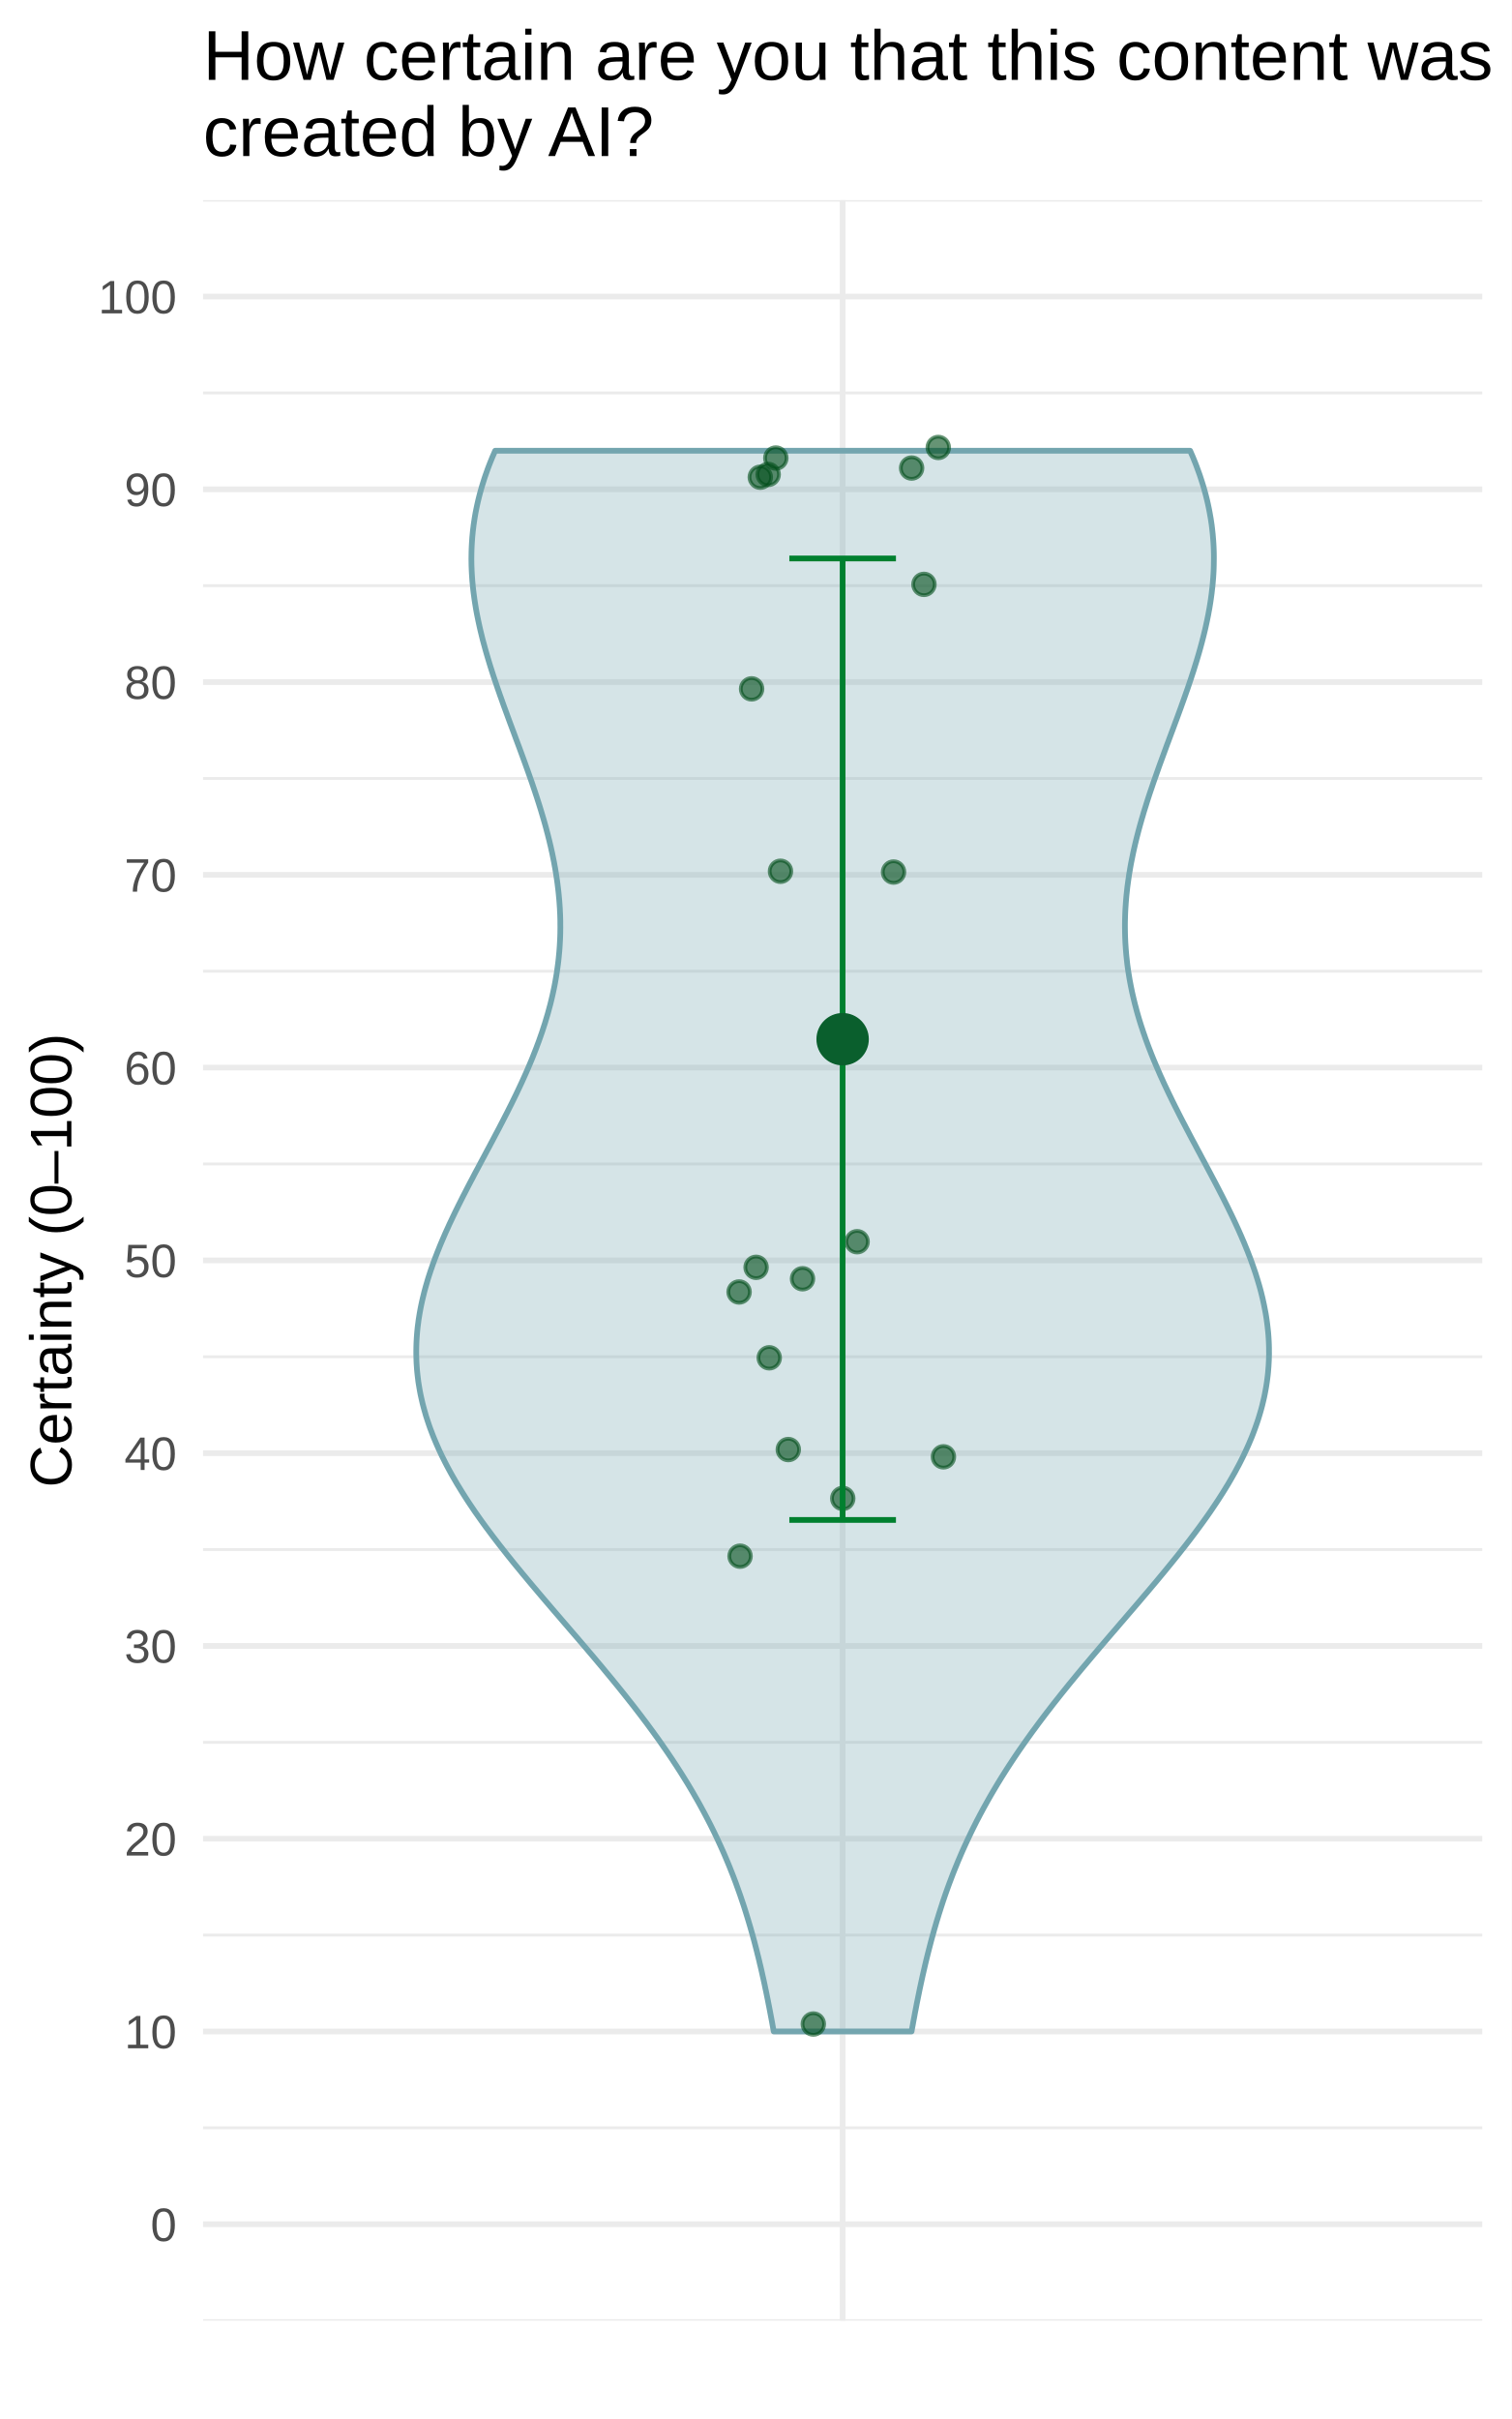
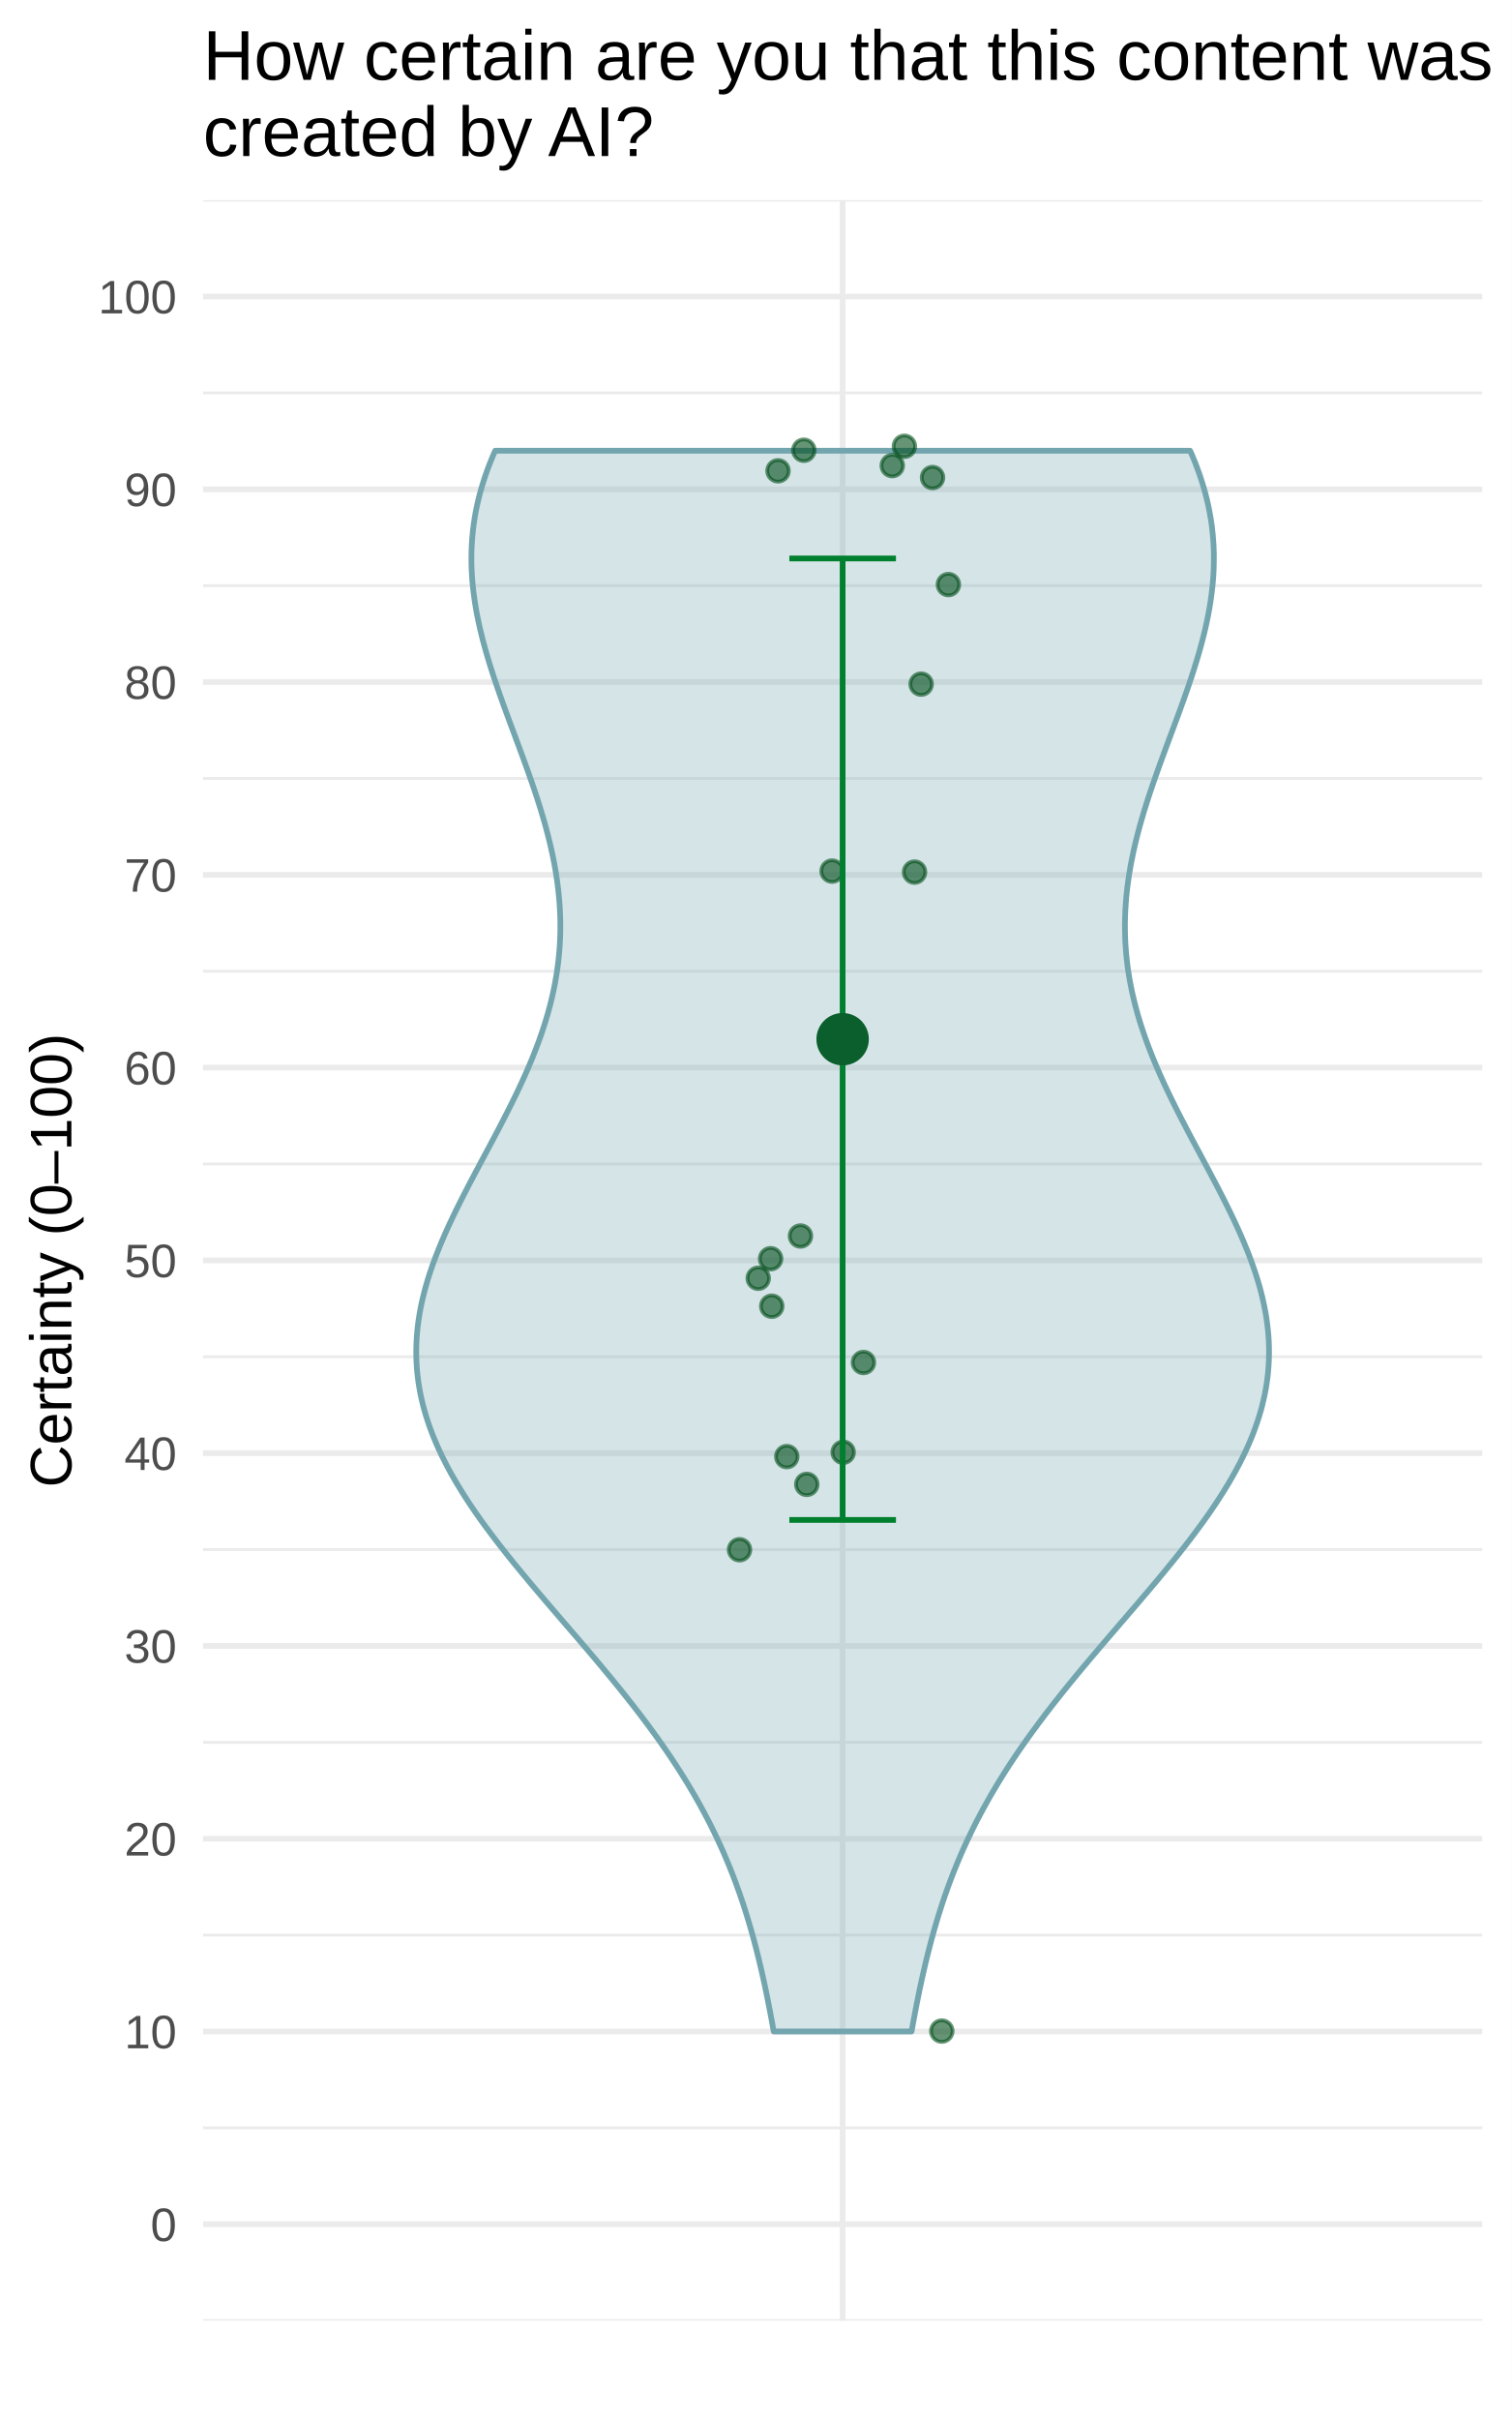
<svg xmlns="http://www.w3.org/2000/svg" width="360.00pt" height="576.00pt" viewBox="0 0 360.00 576.00">
  <g class="svglite">
    <defs>
      <style type="text/css">
    .svglite line, .svglite polyline, .svglite polygon, .svglite path, .svglite rect, .svglite circle {
      fill: none;
      stroke: #000000;
      stroke-linecap: round;
      stroke-linejoin: round;
      stroke-miterlimit: 10.00;
    }
    .svglite text {
      white-space: pre;
    }
    .svglite g.glyphgroup path {
      fill: inherit;
      stroke: none;
    }
  </style>
    </defs>
    <rect width="100%" height="100%" style="stroke: none; fill: #FFFFFF;" />
    <defs>
      <clipPath id="cpMC4wMHwzNjAuMDB8MC4wMHw1NzYuMDA=">
        <rect x="0.00" y="0.00" width="360.00" height="576.00" />
      </clipPath>
    </defs>
    <g clip-path="url(#cpMC4wMHwzNjAuMDB8MC4wMHw1NzYuMDA=)">
      <rect x="0" y="0.00" width="360.00" height="576.00" style="stroke-width: 1.36; stroke: none; fill: #FFFFFF;" />
    </g>
    <defs>
      <clipPath id="cpNDguMzZ8MzUzLjAzfDQ3LjY2fDU1Mi41Nw==">
        <rect x="48.36" y="47.66" width="304.67" height="504.91" />
      </clipPath>
    </defs>
    <g clip-path="url(#cpNDguMzZ8MzUzLjAzfDQ3LjY2fDU1Mi41Nw==)">
      <polyline points="48.36,552.57 353.03,552.57 " style="stroke-width: 0.68; stroke: #EBEBEB; stroke-linecap: butt;" />
      <polyline points="48.36,506.67 353.03,506.67 " style="stroke-width: 0.68; stroke: #EBEBEB; stroke-linecap: butt;" />
      <polyline points="48.36,460.77 353.03,460.77 " style="stroke-width: 0.68; stroke: #EBEBEB; stroke-linecap: butt;" />
      <polyline points="48.36,414.87 353.03,414.87 " style="stroke-width: 0.68; stroke: #EBEBEB; stroke-linecap: butt;" />
      <polyline points="48.36,368.97 353.03,368.97 " style="stroke-width: 0.68; stroke: #EBEBEB; stroke-linecap: butt;" />
      <polyline points="48.36,323.07 353.03,323.07 " style="stroke-width: 0.68; stroke: #EBEBEB; stroke-linecap: butt;" />
      <polyline points="48.36,277.16 353.03,277.16 " style="stroke-width: 0.68; stroke: #EBEBEB; stroke-linecap: butt;" />
      <polyline points="48.36,231.26 353.03,231.26 " style="stroke-width: 0.68; stroke: #EBEBEB; stroke-linecap: butt;" />
      <polyline points="48.36,185.36 353.03,185.36 " style="stroke-width: 0.68; stroke: #EBEBEB; stroke-linecap: butt;" />
      <polyline points="48.36,139.46 353.03,139.46 " style="stroke-width: 0.68; stroke: #EBEBEB; stroke-linecap: butt;" />
      <polyline points="48.36,93.56 353.03,93.56 " style="stroke-width: 0.68; stroke: #EBEBEB; stroke-linecap: butt;" />
      <polyline points="48.36,47.66 353.03,47.66 " style="stroke-width: 0.68; stroke: #EBEBEB; stroke-linecap: butt;" />
      <polyline points="48.36,529.62 353.03,529.62 " style="stroke-width: 1.36; stroke: #EBEBEB; stroke-linecap: butt;" />
      <polyline points="48.36,483.72 353.03,483.72 " style="stroke-width: 1.36; stroke: #EBEBEB; stroke-linecap: butt;" />
      <polyline points="48.36,437.82 353.03,437.82 " style="stroke-width: 1.36; stroke: #EBEBEB; stroke-linecap: butt;" />
      <polyline points="48.36,391.92 353.03,391.92 " style="stroke-width: 1.36; stroke: #EBEBEB; stroke-linecap: butt;" />
      <polyline points="48.36,346.02 353.03,346.02 " style="stroke-width: 1.36; stroke: #EBEBEB; stroke-linecap: butt;" />
      <polyline points="48.36,300.12 353.03,300.12 " style="stroke-width: 1.36; stroke: #EBEBEB; stroke-linecap: butt;" />
      <polyline points="48.36,254.21 353.03,254.21 " style="stroke-width: 1.36; stroke: #EBEBEB; stroke-linecap: butt;" />
      <polyline points="48.36,208.31 353.03,208.31 " style="stroke-width: 1.36; stroke: #EBEBEB; stroke-linecap: butt;" />
      <polyline points="48.36,162.41 353.03,162.41 " style="stroke-width: 1.36; stroke: #EBEBEB; stroke-linecap: butt;" />
      <polyline points="48.36,116.51 353.03,116.51 " style="stroke-width: 1.36; stroke: #EBEBEB; stroke-linecap: butt;" />
      <polyline points="48.36,70.61 353.03,70.61 " style="stroke-width: 1.36; stroke: #EBEBEB; stroke-linecap: butt;" />
      <polyline points="200.69,552.57 200.69,47.66 " style="stroke-width: 1.36; stroke: #EBEBEB; stroke-linecap: butt;" />
      <polygon points="184.28,483.72 184.14,482.98 184.01,482.25 183.88,481.51 183.74,480.77 183.60,480.04 183.46,479.30 183.32,478.56 183.18,477.83 183.03,477.09 182.89,476.35 182.74,475.62 182.59,474.88 182.44,474.14 182.28,473.41 182.13,472.67 181.97,471.93 181.81,471.20 181.64,470.46 181.48,469.73 181.31,468.99 181.14,468.25 180.96,467.52 180.79,466.78 180.61,466.04 180.42,465.31 180.24,464.57 180.05,463.83 179.86,463.10 179.67,462.36 179.47,461.62 179.27,460.89 179.06,460.15 178.85,459.41 178.64,458.68 178.42,457.94 178.20,457.20 177.98,456.47 177.75,455.73 177.52,454.99 177.29,454.26 177.05,453.52 176.80,452.78 176.55,452.05 176.30,451.31 176.04,450.57 175.78,449.84 175.51,449.10 175.25,448.36 174.97,447.63 174.69,446.89 174.40,446.15 174.11,445.42 173.82,444.68 173.52,443.95 173.21,443.21 172.90,442.47 172.59,441.74 172.27,441.00 171.94,440.26 171.61,439.53 171.27,438.79 170.93,438.05 170.58,437.32 170.23,436.58 169.87,435.84 169.51,435.11 169.14,434.37 168.76,433.63 168.38,432.90 167.99,432.16 167.60,431.42 167.20,430.69 166.80,429.95 166.39,429.21 165.98,428.48 165.55,427.74 165.13,427.00 164.70,426.27 164.26,425.53 163.82,424.79 163.37,424.06 162.91,423.32 162.45,422.58 161.99,421.85 161.51,421.11 161.04,420.37 160.55,419.64 160.07,418.90 159.57,418.16 159.08,417.43 158.57,416.69 158.06,415.96 157.55,415.22 157.03,414.48 156.51,413.75 155.97,413.01 155.44,412.27 154.90,411.54 154.36,410.80 153.81,410.06 153.25,409.33 152.70,408.59 152.13,407.85 151.57,407.12 151.00,406.38 150.42,405.64 149.84,404.91 149.26,404.17 148.67,403.43 148.08,402.70 147.49,401.96 146.89,401.22 146.29,400.49 145.69,399.75 145.08,399.01 144.47,398.28 143.86,397.54 143.25,396.80 142.63,396.07 142.01,395.33 141.39,394.59 140.77,393.86 140.14,393.12 139.52,392.38 138.89,391.65 138.26,390.91 137.63,390.17 137.00,389.44 136.36,388.70 135.73,387.97 135.10,387.23 134.46,386.49 133.83,385.76 133.20,385.02 132.56,384.28 131.93,383.55 131.30,382.81 130.67,382.07 130.04,381.34 129.41,380.60 128.78,379.86 128.16,379.13 127.54,378.39 126.91,377.65 126.30,376.92 125.68,376.18 125.07,375.44 124.45,374.71 123.85,373.97 123.24,373.23 122.64,372.50 122.04,371.76 121.45,371.02 120.86,370.29 120.28,369.55 119.70,368.81 119.12,368.08 118.55,367.34 117.98,366.60 117.42,365.87 116.87,365.13 116.32,364.39 115.77,363.66 115.23,362.92 114.70,362.19 114.18,361.45 113.66,360.71 113.14,359.98 112.64,359.24 112.14,358.50 111.65,357.77 111.17,357.03 110.69,356.29 110.23,355.56 109.77,354.82 109.32,354.08 108.87,353.35 108.44,352.61 108.01,351.87 107.59,351.14 107.18,350.40 106.78,349.66 106.39,348.93 106.01,348.19 105.64,347.45 105.27,346.72 104.92,345.98 104.57,345.24 104.25,344.51 103.92,343.77 103.61,343.03 103.30,342.30 103.01,341.56 102.73,340.82 102.45,340.09 102.19,339.35 101.94,338.61 101.70,337.88 101.46,337.14 101.25,336.40 101.04,335.67 100.84,334.93 100.74,334.54 100.65,334.20 100.48,333.46 100.31,332.72 100.15,331.99 100.01,331.25 99.88,330.51 99.76,329.78 99.64,329.04 99.55,328.30 99.46,327.57 99.38,326.83 99.31,326.09 99.26,325.36 99.21,324.62 99.18,323.88 99.16,323.15 99.14,322.41 99.14,321.67 99.15,320.94 99.17,320.20 99.20,319.46 99.24,318.73 99.29,317.99 99.35,317.25 99.42,316.52 99.50,315.78 99.60,315.04 99.69,314.31 99.81,313.57 99.93,312.83 100.06,312.10 100.20,311.36 100.35,310.62 100.51,309.89 100.68,309.15 100.86,308.42 101.04,307.68 101.24,306.94 101.44,306.21 101.66,305.47 101.87,304.73 102.10,304.00 102.34,303.26 102.58,302.52 102.84,301.79 103.09,301.05 103.36,300.31 103.63,299.58 103.92,298.84 104.20,298.10 104.50,297.37 104.79,296.63 105.10,295.89 105.26,295.52 105.41,295.16 105.73,294.42 106.05,293.68 106.38,292.95 106.72,292.21 107.05,291.47 107.40,290.74 107.75,290.00 108.10,289.26 108.45,288.53 108.82,287.79 109.18,287.05 109.55,286.32 109.92,285.58 110.29,284.84 110.67,284.11 111.05,283.37 111.43,282.63 111.81,281.90 112.20,281.16 112.59,280.43 112.97,279.69 113.36,278.95 113.76,278.22 114.15,277.48 114.54,276.74 114.93,276.01 115.33,275.27 115.72,274.53 116.11,273.80 116.51,273.06 116.90,272.32 117.29,271.59 117.68,270.85 118.07,270.11 118.46,269.38 118.85,268.64 119.23,267.90 119.61,267.17 119.99,266.43 120.37,265.69 120.75,264.96 121.12,264.22 121.49,263.48 121.86,262.75 122.22,262.01 122.58,261.27 122.94,260.54 123.29,259.80 123.64,259.06 123.98,258.33 124.33,257.59 124.66,256.85 124.99,256.12 125.32,255.38 125.64,254.64 125.96,253.91 126.27,253.17 126.58,252.44 126.88,251.70 127.17,250.96 127.46,250.23 127.75,249.49 128.02,248.75 128.30,248.02 128.56,247.28 128.82,246.54 129.08,245.81 129.32,245.07 129.56,244.33 129.80,243.60 130.02,242.86 130.24,242.12 130.46,241.39 130.66,240.65 130.86,239.91 131.06,239.18 131.24,238.44 131.42,237.70 131.59,236.97 131.75,236.23 131.91,235.49 132.06,234.76 132.20,234.02 132.33,233.28 132.46,232.55 132.58,231.81 132.69,231.07 132.79,230.34 132.89,229.60 132.98,228.86 133.06,228.13 133.13,227.39 133.20,226.66 133.26,225.92 133.31,225.18 133.35,224.45 133.39,223.71 133.42,222.97 133.44,222.24 133.45,221.50 133.46,220.76 133.45,220.03 133.45,219.29 133.43,218.55 133.41,217.82 133.37,217.08 133.34,216.34 133.29,215.61 133.24,214.87 133.18,214.13 133.11,213.40 133.04,212.66 132.96,211.92 132.87,211.19 132.78,210.45 132.68,209.71 132.57,208.98 132.46,208.24 132.34,207.50 132.22,206.77 132.08,206.03 131.95,205.29 131.80,204.56 131.65,203.82 131.50,203.08 131.33,202.35 131.17,201.61 130.99,200.87 130.82,200.14 130.63,199.40 130.45,198.67 130.25,197.93 130.06,197.19 129.86,196.46 129.65,195.72 129.44,194.98 129.22,194.25 129.00,193.51 128.78,192.77 128.55,192.04 128.32,191.30 128.08,190.56 127.85,189.83 127.60,189.09 127.36,188.35 127.11,187.62 126.86,186.88 126.61,186.14 126.35,185.41 126.09,184.67 125.83,183.93 125.57,183.20 125.30,182.46 125.04,181.72 124.77,180.99 124.50,180.25 124.23,179.51 123.96,178.78 123.69,178.04 123.41,177.30 123.14,176.57 122.86,175.83 122.59,175.09 122.32,174.36 122.04,173.62 121.77,172.89 121.49,172.15 121.22,171.41 120.95,170.68 120.68,169.94 120.41,169.20 120.14,168.47 119.87,167.73 119.61,166.99 119.35,166.26 119.08,165.52 118.83,164.78 118.57,164.05 118.32,163.31 118.07,162.57 117.82,161.84 117.57,161.10 117.33,160.36 117.10,159.63 116.86,158.89 116.63,158.15 116.41,157.42 116.19,156.68 115.97,155.94 115.76,155.21 115.55,154.47 115.35,153.73 115.15,153.00 114.95,152.26 114.77,151.52 114.59,150.79 114.41,150.05 114.24,149.31 114.08,148.58 113.92,147.84 113.77,147.10 113.62,146.37 113.48,145.63 113.35,144.90 113.23,144.16 113.11,143.42 113.00,142.69 112.90,141.95 112.80,141.21 112.71,140.48 112.63,139.74 112.56,139.00 112.49,138.27 112.44,137.53 112.39,136.79 112.35,136.06 112.32,135.32 112.29,134.58 112.28,133.85 112.27,133.11 112.28,132.37 112.29,131.64 112.31,130.90 112.34,130.16 112.38,129.43 112.43,128.69 112.48,127.95 112.55,127.22 112.62,126.48 112.71,125.74 112.72,125.69 112.80,125.01 112.91,124.27 113.02,123.53 113.14,122.80 113.27,122.06 113.42,121.32 113.57,120.59 113.73,119.85 113.90,119.11 114.08,118.38 114.27,117.64 114.47,116.91 114.68,116.17 114.90,115.43 115.13,114.70 115.36,113.96 115.61,113.22 115.87,112.49 116.13,111.75 116.41,111.01 116.69,110.28 116.99,109.54 117.29,108.80 117.61,108.07 117.93,107.33 283.46,107.33 283.78,108.07 284.10,108.80 284.40,109.54 284.70,110.28 284.98,111.01 285.25,111.75 285.52,112.49 285.78,113.22 286.02,113.96 286.26,114.70 286.49,115.43 286.71,116.17 286.92,116.91 287.12,117.64 287.31,118.38 287.49,119.11 287.66,119.85 287.82,120.59 287.97,121.32 288.11,122.06 288.24,122.80 288.37,123.53 288.48,124.27 288.59,125.01 288.67,125.69 288.68,125.74 288.76,126.48 288.84,127.22 288.90,127.95 288.96,128.69 289.01,129.43 289.05,130.16 289.08,130.90 289.10,131.64 289.11,132.37 289.11,133.11 289.10,133.85 289.09,134.58 289.07,135.32 289.04,136.06 289.00,136.79 288.95,137.53 288.89,138.27 288.83,139.00 288.76,139.74 288.67,140.48 288.59,141.21 288.49,141.95 288.39,142.69 288.28,143.42 288.16,144.16 288.04,144.90 287.90,145.63 287.77,146.37 287.62,147.10 287.47,147.84 287.31,148.58 287.15,149.31 286.98,150.05 286.80,150.79 286.62,151.52 286.43,152.26 286.24,153.00 286.04,153.73 285.84,154.47 285.63,155.21 285.42,155.94 285.20,156.68 284.98,157.42 284.75,158.15 284.52,158.89 284.29,159.63 284.05,160.36 283.81,161.10 283.57,161.84 283.32,162.57 283.07,163.31 282.82,164.05 282.56,164.78 282.30,165.52 282.04,166.26 281.78,166.99 281.51,167.73 281.25,168.47 280.98,169.20 280.71,169.94 280.44,170.68 280.17,171.41 279.89,172.15 279.62,172.89 279.35,173.62 279.07,174.36 278.80,175.09 278.52,175.83 278.25,176.57 277.97,177.30 277.70,178.04 277.43,178.78 277.16,179.51 276.89,180.25 276.62,180.99 276.35,181.72 276.08,182.46 275.82,183.20 275.56,183.93 275.30,184.67 275.04,185.41 274.78,186.14 274.53,186.88 274.28,187.62 274.03,188.35 273.78,189.09 273.54,189.83 273.30,190.56 273.07,191.30 272.84,192.04 272.61,192.77 272.38,193.51 272.17,194.25 271.95,194.98 271.74,195.72 271.53,196.46 271.33,197.19 271.13,197.93 270.94,198.67 270.75,199.40 270.57,200.14 270.39,200.87 270.22,201.61 270.05,202.35 269.89,203.08 269.74,203.82 269.59,204.56 269.44,205.29 269.30,206.03 269.17,206.77 269.05,207.50 268.92,208.24 268.82,208.98 268.71,209.71 268.61,210.45 268.51,211.19 268.43,211.92 268.35,212.66 268.27,213.40 268.21,214.13 268.15,214.87 268.10,215.61 268.05,216.34 268.01,217.08 267.98,217.82 267.96,218.55 267.94,219.29 267.93,220.03 267.93,220.76 267.94,221.50 267.95,222.24 267.97,222.97 268.00,223.71 268.03,224.45 268.08,225.18 268.13,225.92 268.19,226.66 268.25,227.39 268.33,228.13 268.41,228.86 268.49,229.60 268.59,230.34 268.69,231.07 268.81,231.81 268.93,232.55 269.05,233.28 269.19,234.02 269.33,234.76 269.48,235.49 269.63,236.23 269.80,236.97 269.97,237.70 270.15,238.44 270.33,239.18 270.53,239.91 270.72,240.65 270.93,241.39 271.14,242.12 271.36,242.86 271.59,243.60 271.82,244.33 272.07,245.07 272.31,245.81 272.57,246.54 272.82,247.28 273.09,248.02 273.36,248.75 273.64,249.49 273.93,250.23 274.21,250.96 274.51,251.70 274.81,252.44 275.12,253.17 275.43,253.91 275.75,254.64 276.07,255.38 276.39,256.12 276.73,256.85 277.06,257.59 277.40,258.33 277.75,259.06 278.10,259.80 278.45,260.54 278.81,261.27 279.16,262.01 279.53,262.75 279.89,263.48 280.27,264.22 280.64,264.96 281.01,265.69 281.39,266.43 281.77,267.17 282.16,267.90 282.54,268.64 282.93,269.38 283.31,270.11 283.70,270.85 284.09,271.59 284.49,272.32 284.88,273.06 285.27,273.80 285.67,274.53 286.06,275.27 286.45,276.01 286.85,276.74 287.24,277.48 287.63,278.22 288.02,278.95 288.41,279.69 288.80,280.43 289.19,281.16 289.58,281.90 289.96,282.63 290.34,283.37 290.72,284.11 291.10,284.84 291.47,285.58 291.84,286.32 292.21,287.05 292.57,287.79 292.93,288.53 293.29,289.26 293.64,290.00 293.99,290.74 294.33,291.47 294.67,292.21 295.01,292.95 295.33,293.68 295.66,294.42 295.97,295.16 296.13,295.52 296.29,295.89 296.59,296.63 296.89,297.37 297.19,298.10 297.47,298.84 297.76,299.58 298.03,300.31 298.29,301.05 298.55,301.79 298.80,302.52 299.05,303.26 299.28,304.00 299.51,304.73 299.73,305.47 299.95,306.21 300.15,306.94 300.35,307.68 300.53,308.42 300.71,309.15 300.87,309.89 301.03,310.62 301.18,311.36 301.32,312.10 301.46,312.83 301.58,313.57 301.69,314.31 301.79,315.04 301.88,315.78 301.96,316.52 302.04,317.25 302.10,317.99 302.15,318.73 302.19,319.46 302.22,320.20 302.24,320.94 302.24,321.67 302.25,322.41 302.23,323.15 302.21,323.88 302.17,324.62 302.13,325.36 302.07,326.09 302.01,326.83 301.93,327.57 301.84,328.30 301.74,329.04 301.63,329.78 301.51,330.51 301.37,331.25 301.23,331.99 301.08,332.72 300.91,333.46 300.73,334.20 300.65,334.54 300.55,334.93 300.35,335.67 300.14,336.40 299.92,337.14 299.69,337.88 299.45,338.61 299.19,339.35 298.93,340.09 298.66,340.82 298.38,341.56 298.09,342.30 297.78,343.03 297.47,343.77 297.14,344.51 296.81,345.24 296.46,345.98 296.11,346.72 295.75,347.45 295.38,348.19 295.00,348.93 294.60,349.66 294.21,350.40 293.79,351.14 293.38,351.87 292.95,352.61 292.52,353.35 292.07,354.08 291.62,354.82 291.16,355.56 290.69,356.29 290.22,357.03 289.73,357.77 289.24,358.50 288.74,359.24 288.24,359.98 287.73,360.71 287.21,361.45 286.68,362.19 286.15,362.92 285.61,363.66 285.07,364.39 284.52,365.13 283.96,365.87 283.41,366.60 282.84,367.34 282.27,368.08 281.69,368.81 281.11,369.55 280.53,370.29 279.94,371.02 279.34,371.76 278.74,372.50 278.14,373.23 277.54,373.97 276.93,374.71 276.32,375.44 275.71,376.18 275.09,376.92 274.47,377.65 273.85,378.39 273.23,379.13 272.60,379.86 271.97,380.60 271.35,381.34 270.72,382.07 270.09,382.81 269.45,383.55 268.82,384.28 268.19,385.02 267.56,385.76 266.92,386.49 266.29,387.23 265.66,387.97 265.02,388.70 264.39,389.44 263.76,390.17 263.13,390.91 262.50,391.65 261.87,392.38 261.25,393.12 260.62,393.86 260.00,394.59 259.38,395.33 258.76,396.07 258.14,396.80 257.52,397.54 256.91,398.28 256.30,399.01 255.70,399.75 255.09,400.49 254.49,401.22 253.90,401.96 253.30,402.70 252.71,403.43 252.13,404.17 251.54,404.91 250.96,405.64 250.39,406.38 249.82,407.12 249.25,407.85 248.69,408.59 248.13,409.33 247.58,410.06 247.03,410.80 246.49,411.54 245.94,412.27 245.41,413.01 244.88,413.75 244.36,414.48 243.84,415.22 243.32,415.96 242.81,416.69 242.31,417.43 241.81,418.16 241.32,418.90 240.83,419.64 240.35,420.37 239.87,421.11 239.40,421.85 238.94,422.58 238.47,423.32 238.02,424.06 237.57,424.79 237.13,425.53 236.69,426.27 236.26,427.00 235.83,427.74 235.41,428.48 235.00,429.21 234.59,429.95 234.18,430.69 233.79,431.42 233.39,432.16 233.01,432.90 232.62,433.63 232.25,434.37 231.88,435.11 231.52,435.84 231.16,436.58 230.81,437.32 230.46,438.05 230.12,438.79 229.78,439.53 229.45,440.26 229.12,441.00 228.80,441.74 228.49,442.47 228.17,443.21 227.87,443.95 227.57,444.68 227.27,445.42 226.98,446.15 226.70,446.89 226.42,447.63 226.14,448.36 225.87,449.10 225.60,449.84 225.34,450.57 225.08,451.31 224.83,452.05 224.58,452.78 224.34,453.52 224.10,454.26 223.87,454.99 223.63,455.73 223.41,456.47 223.18,457.20 222.96,457.94 222.75,458.68 222.53,459.41 222.33,460.15 222.12,460.89 221.92,461.62 221.72,462.36 221.53,463.10 221.34,463.83 221.15,464.57 220.96,465.31 220.78,466.04 220.60,466.78 220.42,467.52 220.25,468.25 220.08,468.99 219.91,469.73 219.74,470.46 219.58,471.20 219.42,471.93 219.26,472.67 219.10,473.41 218.95,474.14 218.80,474.88 218.65,475.62 218.50,476.35 218.35,477.09 218.21,477.83 218.07,478.56 217.92,479.30 217.79,480.04 217.65,480.77 217.51,481.51 217.38,482.25 217.24,482.98 217.11,483.72 184.28,483.72 " style="stroke-width: 1.36; stroke: #73A5AF; stroke-linecap: butt; fill: #73A5AF; fill-opacity: 0.30;" />
-       <circle cx="181.08" cy="113.63" r="2.58" style="stroke-width: 0.90; stroke: #004D1A; stroke-opacity: 0.60; fill: #004D1A; fill-opacity: 0.60;" />
-       <circle cx="193.71" cy="481.95" r="2.58" style="stroke-width: 0.90; stroke: #004D1A; stroke-opacity: 0.60; fill: #004D1A; fill-opacity: 0.60;" />
-       <circle cx="182.96" cy="112.97" r="2.58" style="stroke-width: 0.90; stroke: #004D1A; stroke-opacity: 0.60; fill: #004D1A; fill-opacity: 0.60;" />
-       <circle cx="212.82" cy="207.65" r="2.58" style="stroke-width: 0.90; stroke: #004D1A; stroke-opacity: 0.60; fill: #004D1A; fill-opacity: 0.60;" />
-       <circle cx="204.14" cy="295.67" r="2.58" style="stroke-width: 0.90; stroke: #004D1A; stroke-opacity: 0.60; fill: #004D1A; fill-opacity: 0.60;" />
-       <circle cx="220.06" cy="139.15" r="2.58" style="stroke-width: 0.90; stroke: #004D1A; stroke-opacity: 0.60; fill: #004D1A; fill-opacity: 0.60;" />
-       <circle cx="224.70" cy="346.89" r="2.58" style="stroke-width: 0.90; stroke: #004D1A; stroke-opacity: 0.60; fill: #004D1A; fill-opacity: 0.60;" />
-       <circle cx="176.26" cy="370.55" r="2.58" style="stroke-width: 0.90; stroke: #004D1A; stroke-opacity: 0.60; fill: #004D1A; fill-opacity: 0.60;" />
-       <circle cx="223.47" cy="106.55" r="2.58" style="stroke-width: 0.90; stroke: #004D1A; stroke-opacity: 0.60; fill: #004D1A; fill-opacity: 0.60;" />
-       <circle cx="180.08" cy="301.77" r="2.58" style="stroke-width: 0.90; stroke: #004D1A; stroke-opacity: 0.60; fill: #004D1A; fill-opacity: 0.60;" />
-       <circle cx="187.75" cy="345.16" r="2.58" style="stroke-width: 0.90; stroke: #004D1A; stroke-opacity: 0.60; fill: #004D1A; fill-opacity: 0.60;" />
-       <circle cx="217.12" cy="111.45" r="2.58" style="stroke-width: 0.90; stroke: #004D1A; stroke-opacity: 0.60; fill: #004D1A; fill-opacity: 0.60;" />
-       <circle cx="185.89" cy="207.46" r="2.58" style="stroke-width: 0.90; stroke: #004D1A; stroke-opacity: 0.60; fill: #004D1A; fill-opacity: 0.60;" />
-       <circle cx="183.21" cy="323.31" r="2.58" style="stroke-width: 0.90; stroke: #004D1A; stroke-opacity: 0.60; fill: #004D1A; fill-opacity: 0.60;" />
-       <circle cx="179.01" cy="164.03" r="2.58" style="stroke-width: 0.90; stroke: #004D1A; stroke-opacity: 0.60; fill: #004D1A; fill-opacity: 0.60;" />
-       <circle cx="200.72" cy="356.80" r="2.58" style="stroke-width: 0.90; stroke: #004D1A; stroke-opacity: 0.60; fill: #004D1A; fill-opacity: 0.60;" />
-       <circle cx="184.78" cy="109.07" r="2.58" style="stroke-width: 0.90; stroke: #004D1A; stroke-opacity: 0.60; fill: #004D1A; fill-opacity: 0.60;" />
-       <circle cx="176.03" cy="307.64" r="2.58" style="stroke-width: 0.90; stroke: #004D1A; stroke-opacity: 0.60; fill: #004D1A; fill-opacity: 0.60;" />
-       <circle cx="191.14" cy="304.49" r="2.58" style="stroke-width: 0.90; stroke: #004D1A; stroke-opacity: 0.60; fill: #004D1A; fill-opacity: 0.60;" />
+       <circle cx="212.51" cy="110.87" r="2.58" style="stroke-width: 0.90; stroke: #004D1A; stroke-opacity: 0.60; fill: #004D1A; fill-opacity: 0.60;" />
+       <circle cx="224.31" cy="483.63" r="2.58" style="stroke-width: 0.90; stroke: #004D1A; stroke-opacity: 0.60; fill: #004D1A; fill-opacity: 0.60;" />
+       <circle cx="222.10" cy="113.71" r="2.58" style="stroke-width: 0.90; stroke: #004D1A; stroke-opacity: 0.60; fill: #004D1A; fill-opacity: 0.60;" />
+       <circle cx="198.18" cy="207.42" r="2.58" style="stroke-width: 0.90; stroke: #004D1A; stroke-opacity: 0.60; fill: #004D1A; fill-opacity: 0.60;" />
+       <circle cx="190.65" cy="294.31" r="2.58" style="stroke-width: 0.90; stroke: #004D1A; stroke-opacity: 0.60; fill: #004D1A; fill-opacity: 0.60;" />
+       <circle cx="225.88" cy="139.20" r="2.58" style="stroke-width: 0.90; stroke: #004D1A; stroke-opacity: 0.60; fill: #004D1A; fill-opacity: 0.60;" />
+       <circle cx="200.82" cy="345.81" r="2.58" style="stroke-width: 0.90; stroke: #004D1A; stroke-opacity: 0.60; fill: #004D1A; fill-opacity: 0.60;" />
+       <circle cx="176.13" cy="369.02" r="2.58" style="stroke-width: 0.90; stroke: #004D1A; stroke-opacity: 0.60; fill: #004D1A; fill-opacity: 0.60;" />
+       <circle cx="215.40" cy="106.27" r="2.58" style="stroke-width: 0.90; stroke: #004D1A; stroke-opacity: 0.60; fill: #004D1A; fill-opacity: 0.60;" />
+       <circle cx="183.54" cy="299.72" r="2.58" style="stroke-width: 0.90; stroke: #004D1A; stroke-opacity: 0.60; fill: #004D1A; fill-opacity: 0.60;" />
+       <circle cx="187.39" cy="346.84" r="2.58" style="stroke-width: 0.90; stroke: #004D1A; stroke-opacity: 0.60; fill: #004D1A; fill-opacity: 0.60;" />
+       <circle cx="185.30" cy="112.11" r="2.58" style="stroke-width: 0.90; stroke: #004D1A; stroke-opacity: 0.60; fill: #004D1A; fill-opacity: 0.60;" />
+       <circle cx="217.82" cy="207.66" r="2.58" style="stroke-width: 0.90; stroke: #004D1A; stroke-opacity: 0.60; fill: #004D1A; fill-opacity: 0.60;" />
+       <circle cx="205.65" cy="324.43" r="2.58" style="stroke-width: 0.90; stroke: #004D1A; stroke-opacity: 0.60; fill: #004D1A; fill-opacity: 0.60;" />
+       <circle cx="219.39" cy="162.90" r="2.58" style="stroke-width: 0.90; stroke: #004D1A; stroke-opacity: 0.60; fill: #004D1A; fill-opacity: 0.60;" />
+       <circle cx="192.15" cy="353.45" r="2.58" style="stroke-width: 0.90; stroke: #004D1A; stroke-opacity: 0.60; fill: #004D1A; fill-opacity: 0.60;" />
+       <circle cx="191.45" cy="107.21" r="2.58" style="stroke-width: 0.90; stroke: #004D1A; stroke-opacity: 0.60; fill: #004D1A; fill-opacity: 0.60;" />
+       <circle cx="183.81" cy="311.03" r="2.58" style="stroke-width: 0.90; stroke: #004D1A; stroke-opacity: 0.60; fill: #004D1A; fill-opacity: 0.60;" />
+       <circle cx="180.59" cy="304.37" r="2.58" style="stroke-width: 0.90; stroke: #004D1A; stroke-opacity: 0.60; fill: #004D1A; fill-opacity: 0.60;" />
      <polyline points="188.00,132.98 213.39,132.98 " style="stroke-width: 1.36; stroke: #00802F; stroke-linecap: butt;" />
      <polyline points="200.69,132.98 200.69,361.92 " style="stroke-width: 1.36; stroke: #00802F; stroke-linecap: butt;" />
      <polyline points="188.00,361.92 213.39,361.92 " style="stroke-width: 1.36; stroke: #00802F; stroke-linecap: butt;" />
      <circle cx="200.69" cy="247.45" r="5.79" style="stroke-width: 0.90; stroke: #0A5F2D; fill: #0A5F2D;" />
    </g>
    <g clip-path="url(#cpMC4wMHwzNjAuMDB8MC4wMHw1NzYuMDA=)">
      <text x="42.08" y="533.63" text-anchor="end" style="font-size: 11.20px;fill: #4D4D4D; font-family: &quot;Arial&quot;;" textLength="6.22px" lengthAdjust="spacingAndGlyphs">0</text>
      <text x="42.08" y="487.73" text-anchor="end" style="font-size: 11.20px;fill: #4D4D4D; font-family: &quot;Arial&quot;;" textLength="12.44px" lengthAdjust="spacingAndGlyphs">10</text>
      <text x="42.08" y="441.83" text-anchor="end" style="font-size: 11.20px;fill: #4D4D4D; font-family: &quot;Arial&quot;;" textLength="12.44px" lengthAdjust="spacingAndGlyphs">20</text>
      <text x="42.08" y="395.92" text-anchor="end" style="font-size: 11.20px;fill: #4D4D4D; font-family: &quot;Arial&quot;;" textLength="12.44px" lengthAdjust="spacingAndGlyphs">30</text>
      <text x="42.08" y="350.02" text-anchor="end" style="font-size: 11.20px;fill: #4D4D4D; font-family: &quot;Arial&quot;;" textLength="12.44px" lengthAdjust="spacingAndGlyphs">40</text>
      <text x="42.08" y="304.12" text-anchor="end" style="font-size: 11.20px;fill: #4D4D4D; font-family: &quot;Arial&quot;;" textLength="12.44px" lengthAdjust="spacingAndGlyphs">50</text>
      <text x="42.08" y="258.22" text-anchor="end" style="font-size: 11.20px;fill: #4D4D4D; font-family: &quot;Arial&quot;;" textLength="12.44px" lengthAdjust="spacingAndGlyphs">60</text>
      <text x="42.08" y="212.32" text-anchor="end" style="font-size: 11.20px;fill: #4D4D4D; font-family: &quot;Arial&quot;;" textLength="12.44px" lengthAdjust="spacingAndGlyphs">70</text>
      <text x="42.08" y="166.42" text-anchor="end" style="font-size: 11.20px;fill: #4D4D4D; font-family: &quot;Arial&quot;;" textLength="12.44px" lengthAdjust="spacingAndGlyphs">80</text>
      <text x="42.08" y="120.52" text-anchor="end" style="font-size: 11.20px;fill: #4D4D4D; font-family: &quot;Arial&quot;;" textLength="12.44px" lengthAdjust="spacingAndGlyphs">90</text>
      <text x="42.08" y="74.62" text-anchor="end" style="font-size: 11.20px;fill: #4D4D4D; font-family: &quot;Arial&quot;;" textLength="18.66px" lengthAdjust="spacingAndGlyphs">100</text>
      <text transform="translate(17.00,300.12) rotate(-90)" text-anchor="middle" style="font-size: 14.00px; font-family: &quot;Arial&quot;;" textLength="108.11px" lengthAdjust="spacingAndGlyphs">Certainty (0–100)</text>
      <text x="48.36" y="19.01" style="font-size: 16.80px; font-family: &quot;Arial&quot;;" textLength="311.97px" lengthAdjust="spacingAndGlyphs">How certain are you that this content was </text>
      <text x="48.36" y="37.15" style="font-size: 16.80px; font-family: &quot;Arial&quot;;" textLength="107.44px" lengthAdjust="spacingAndGlyphs">created by AI?</text>
    </g>
  </g>
</svg>
